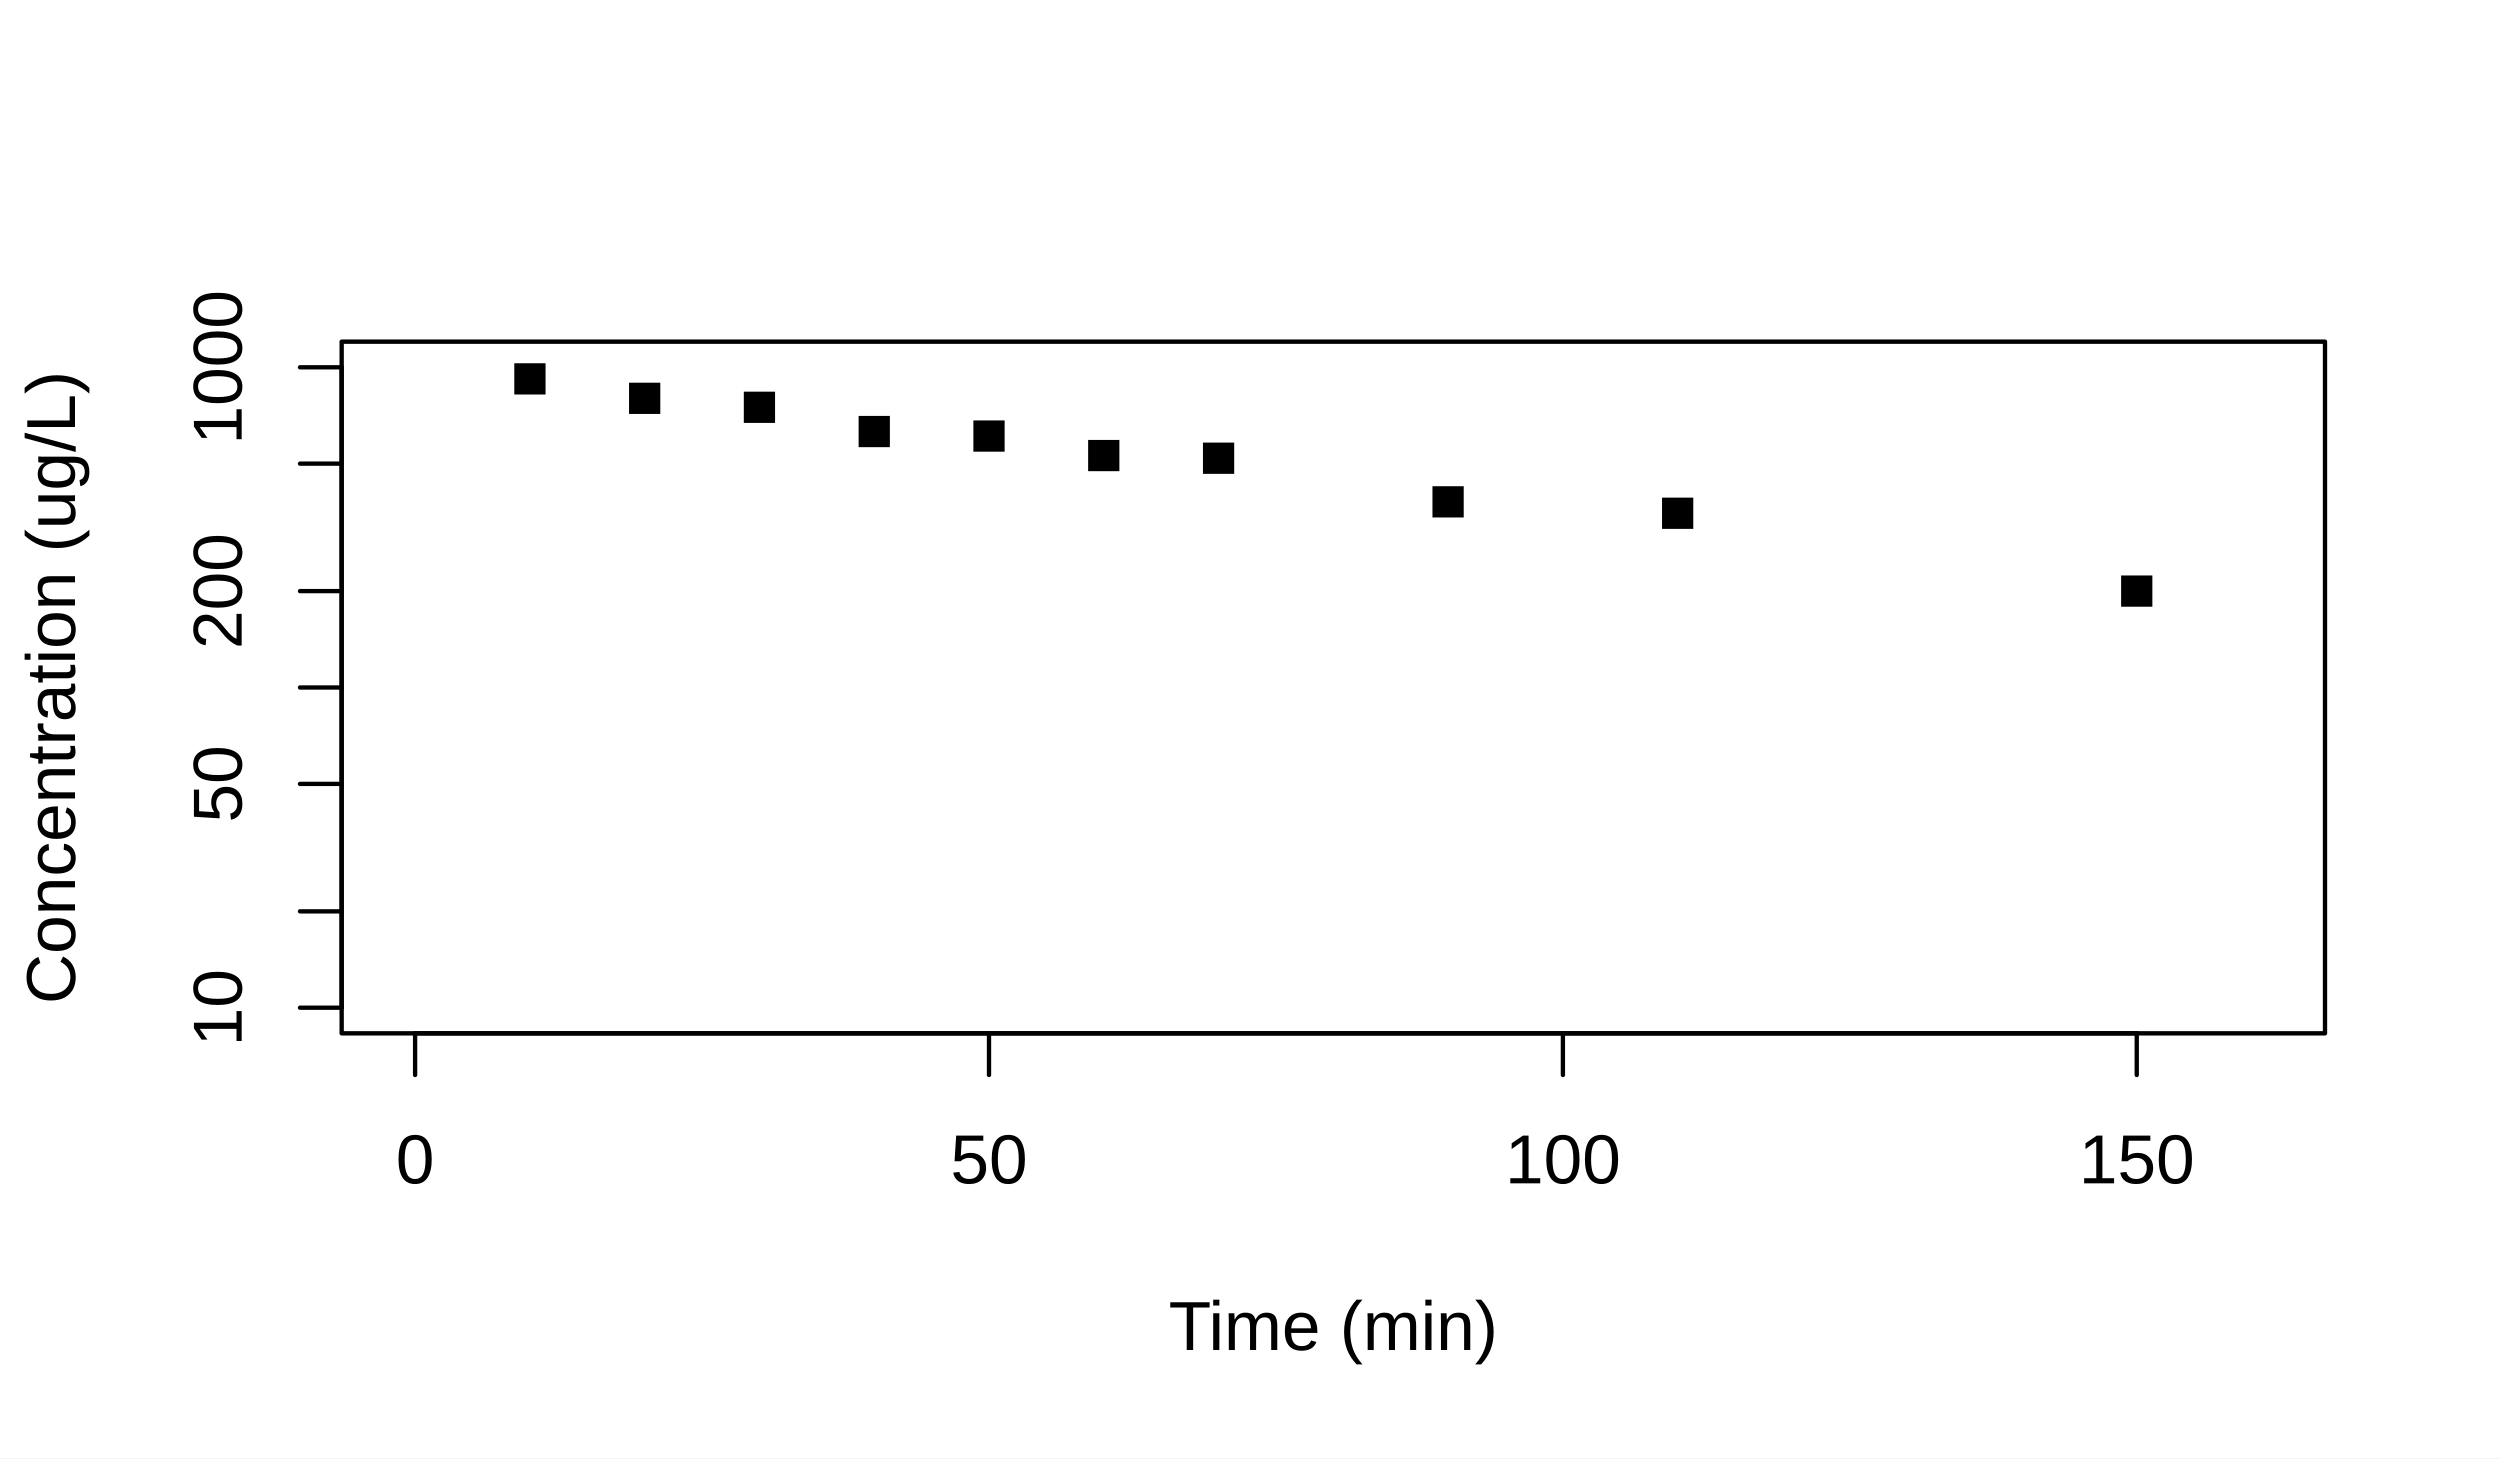
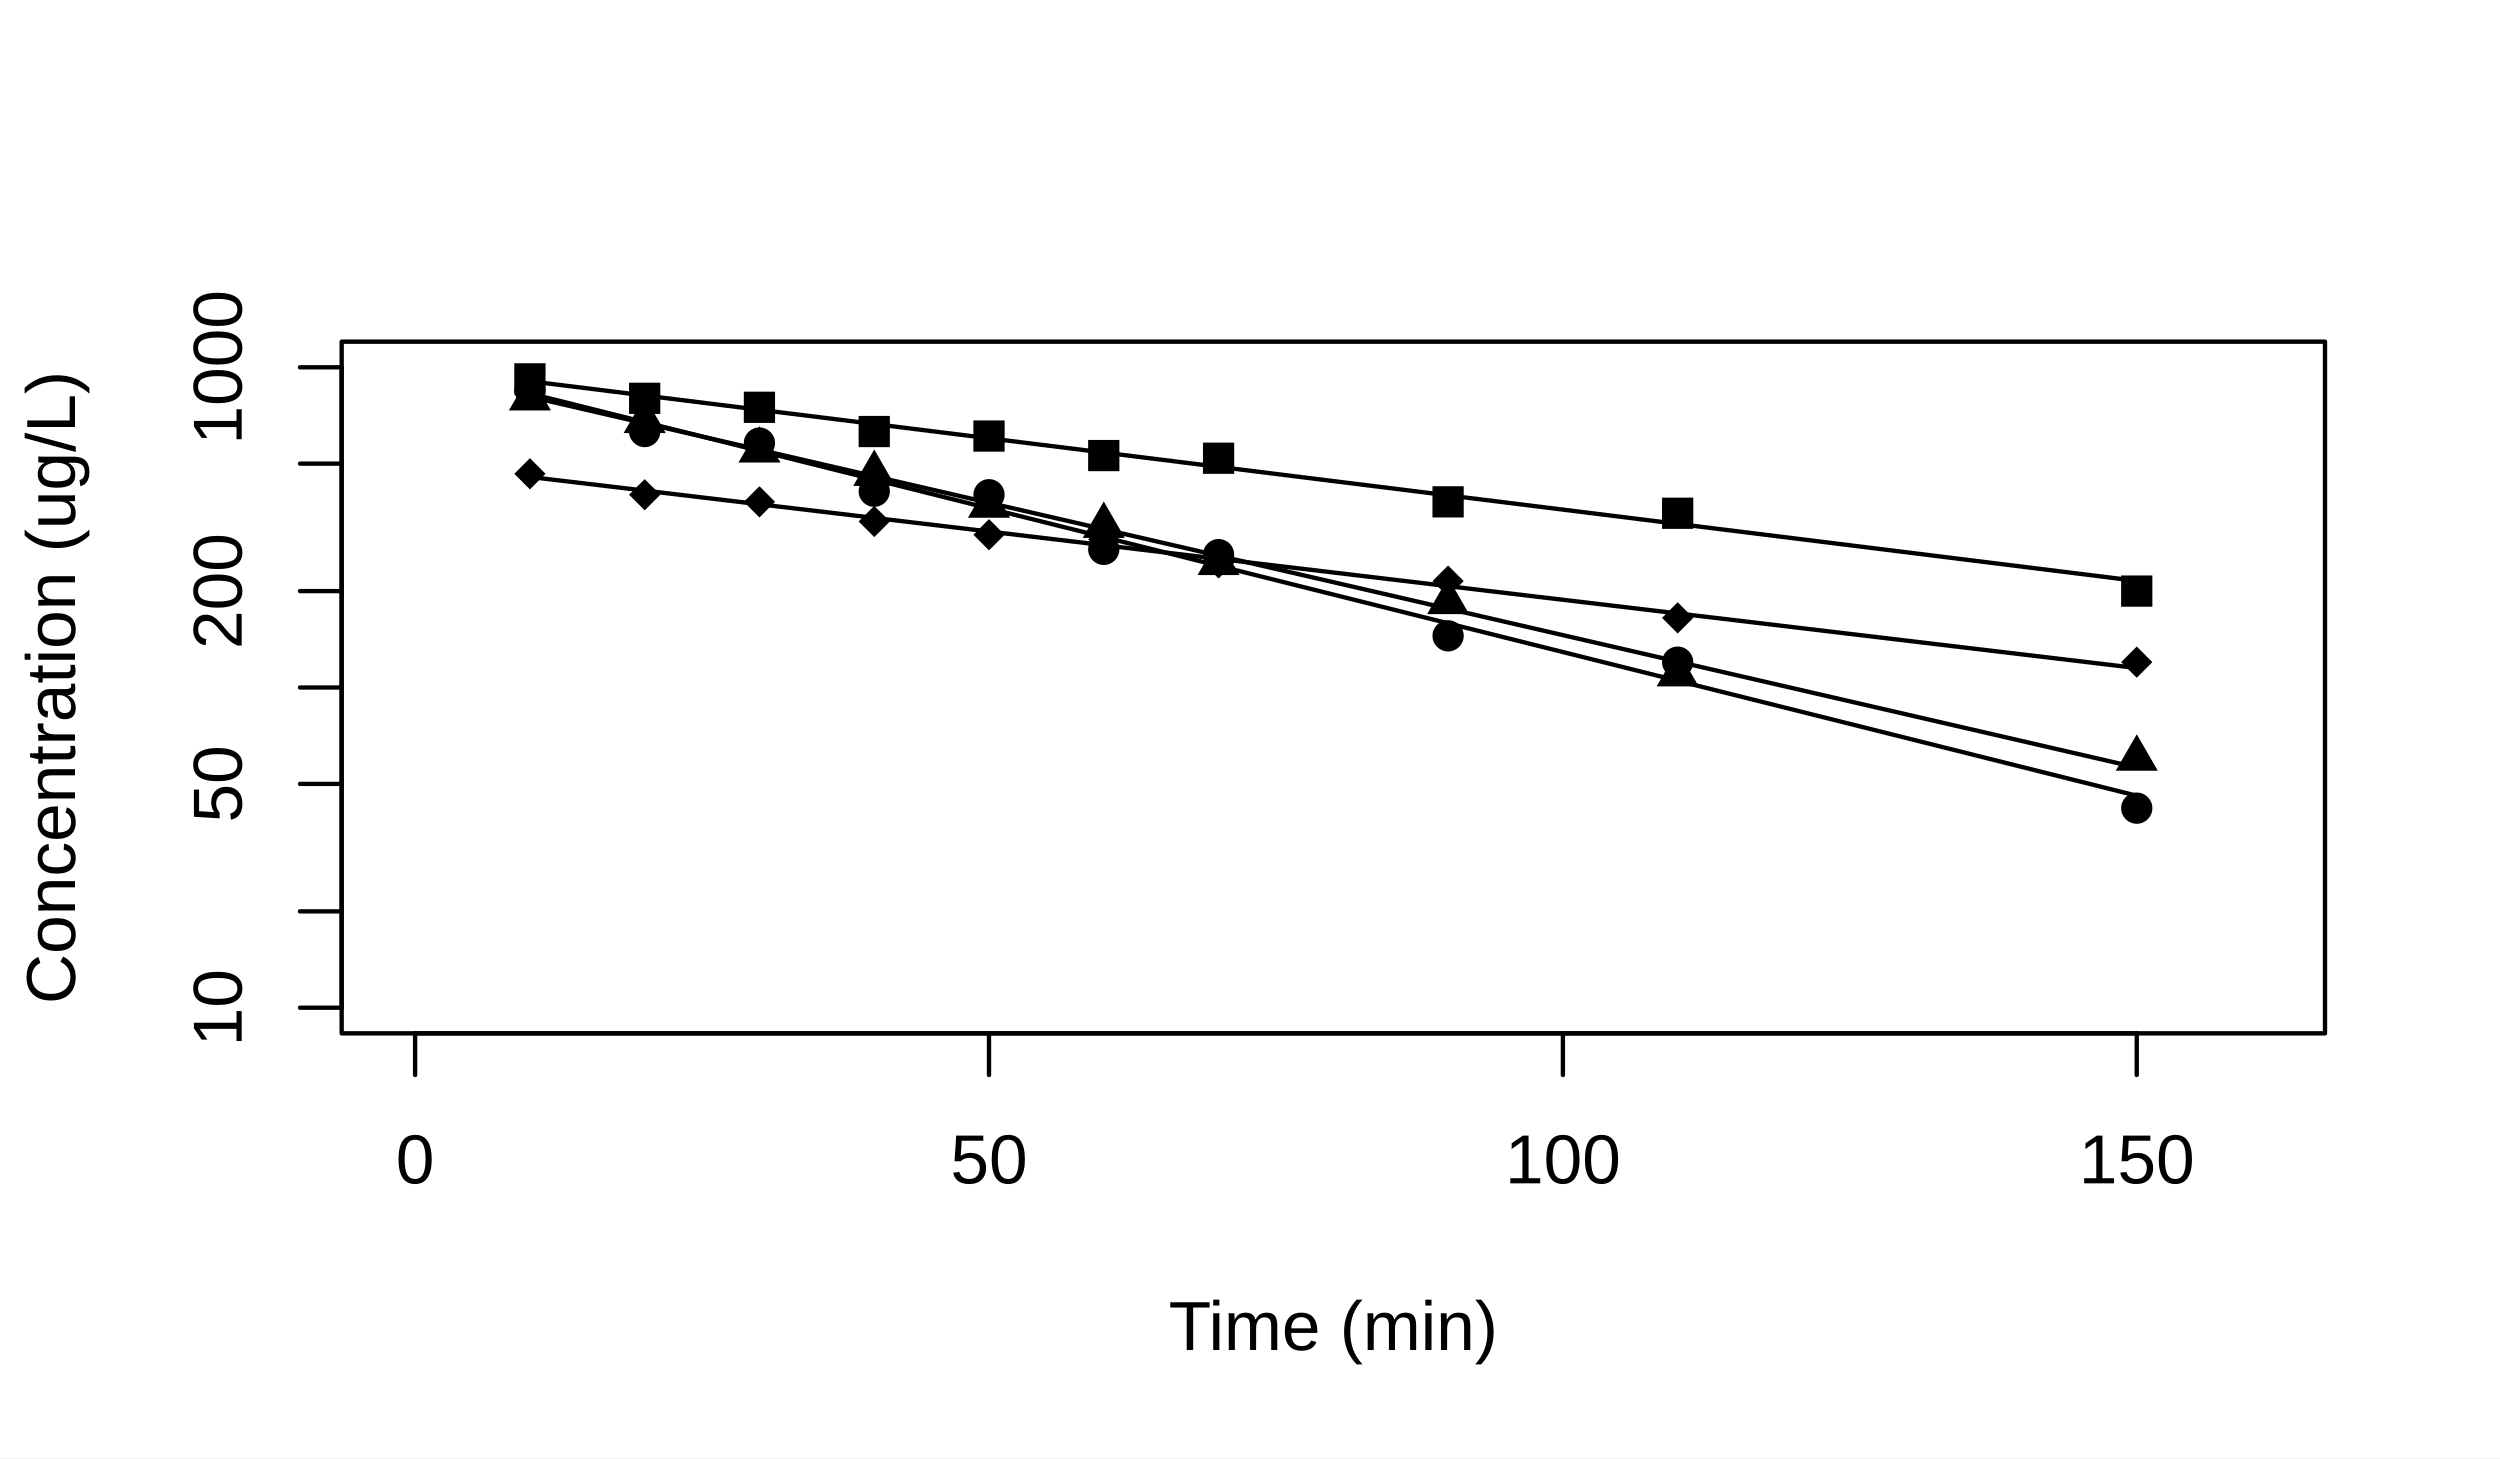
<svg xmlns="http://www.w3.org/2000/svg" class="svglite" width="432.00pt" height="252.00pt" viewBox="0 0 432.00 252.00">
  <defs>
    <style type="text/css">
    .svglite line, .svglite polyline, .svglite polygon, .svglite path, .svglite rect, .svglite circle {
      fill: none;
      stroke: #000000;
      stroke-linecap: round;
      stroke-linejoin: round;
      stroke-miterlimit: 10.00;
+     }
+     .svglite text {
+       white-space: pre;
    }
  </style>
  </defs>
  <rect width="100%" height="100%" style="stroke: none; fill: #FFFFFF;" />
  <defs>
    <clipPath id="cpMC4wMHw0MzIuMDB8MC4wMHwyNTIuMDA=">
      <rect x="0.00" y="0.00" width="432.00" height="252.00" />
    </clipPath>
  </defs>
  <g clip-path="url(#cpMC4wMHw0MzIuMDB8MC4wMHwyNTIuMDA=)">
    <line x1="71.73" y1="178.56" x2="369.23" y2="178.56" style="stroke-width: 0.75;" />
    <line x1="71.73" y1="178.56" x2="71.73" y2="185.76" style="stroke-width: 0.75;" />
    <line x1="170.90" y1="178.56" x2="170.90" y2="185.76" style="stroke-width: 0.75;" />
    <line x1="270.07" y1="178.56" x2="270.07" y2="185.76" style="stroke-width: 0.75;" />
    <line x1="369.23" y1="178.56" x2="369.23" y2="185.76" style="stroke-width: 0.75;" />
-     <text x="71.73" y="204.48" text-anchor="middle" style="font-size: 12.00px; font-family: Arial;" textLength="6.67px" lengthAdjust="spacingAndGlyphs">0</text>
-     <text x="170.90" y="204.48" text-anchor="middle" style="font-size: 12.00px; font-family: Arial;" textLength="13.35px" lengthAdjust="spacingAndGlyphs">50</text>
-     <text x="270.07" y="204.48" text-anchor="middle" style="font-size: 12.00px; font-family: Arial;" textLength="20.02px" lengthAdjust="spacingAndGlyphs">100</text>
-     <text x="369.23" y="204.48" text-anchor="middle" style="font-size: 12.00px; font-family: Arial;" textLength="20.02px" lengthAdjust="spacingAndGlyphs">150</text>
+     <text x="71.73" y="204.48" text-anchor="middle" style="font-size: 12.00px; font-family: &quot;Arial&quot;;" textLength="6.67px" lengthAdjust="spacingAndGlyphs">0</text>
+     <text x="170.90" y="204.48" text-anchor="middle" style="font-size: 12.00px; font-family: &quot;Arial&quot;;" textLength="13.35px" lengthAdjust="spacingAndGlyphs">50</text>
+     <text x="270.07" y="204.48" text-anchor="middle" style="font-size: 12.00px; font-family: &quot;Arial&quot;;" textLength="20.02px" lengthAdjust="spacingAndGlyphs">100</text>
+     <text x="369.23" y="204.48" text-anchor="middle" style="font-size: 12.00px; font-family: &quot;Arial&quot;;" textLength="20.02px" lengthAdjust="spacingAndGlyphs">150</text>
    <line x1="59.04" y1="174.13" x2="59.04" y2="63.47" style="stroke-width: 0.75;" />
    <line x1="59.04" y1="174.13" x2="51.84" y2="174.13" style="stroke-width: 0.75;" />
    <line x1="59.04" y1="157.48" x2="51.84" y2="157.48" style="stroke-width: 0.75;" />
    <line x1="59.04" y1="135.46" x2="51.84" y2="135.46" style="stroke-width: 0.75;" />
    <line x1="59.04" y1="118.80" x2="51.84" y2="118.80" style="stroke-width: 0.75;" />
    <line x1="59.04" y1="102.14" x2="51.84" y2="102.14" style="stroke-width: 0.75;" />
    <line x1="59.04" y1="80.12" x2="51.84" y2="80.12" style="stroke-width: 0.75;" />
    <line x1="59.04" y1="63.47" x2="51.84" y2="63.47" style="stroke-width: 0.75;" />
-     <text transform="translate(41.76,174.13) rotate(-90)" text-anchor="middle" style="font-size: 12.00px; font-family: Arial;" textLength="13.35px" lengthAdjust="spacingAndGlyphs">10</text>
-     <text transform="translate(41.76,135.46) rotate(-90)" text-anchor="middle" style="font-size: 12.00px; font-family: Arial;" textLength="13.35px" lengthAdjust="spacingAndGlyphs">50</text>
-     <text transform="translate(41.76,102.14) rotate(-90)" text-anchor="middle" style="font-size: 12.00px; font-family: Arial;" textLength="20.02px" lengthAdjust="spacingAndGlyphs">200</text>
-     <text transform="translate(41.76,63.47) rotate(-90)" text-anchor="middle" style="font-size: 12.00px; font-family: Arial;" textLength="26.70px" lengthAdjust="spacingAndGlyphs">1000</text>
-     <polygon points="59.04,178.56 401.76,178.56 401.76,59.04 59.04,59.04 " style="stroke-width: 0.75; fill: none;" />
-     <text x="230.40" y="233.28" text-anchor="middle" style="font-size: 12.00px; font-family: Arial;" textLength="57.32px" lengthAdjust="spacingAndGlyphs">Time (min)</text>
-     <text transform="translate(12.96,118.80) rotate(-90)" text-anchor="middle" style="font-size: 12.00px; font-family: Arial;" textLength="109.40px" lengthAdjust="spacingAndGlyphs">Concentration (ug/L)</text>
+     <text transform="translate(41.76,174.13) rotate(-90)" text-anchor="middle" style="font-size: 12.00px; font-family: &quot;Arial&quot;;" textLength="13.35px" lengthAdjust="spacingAndGlyphs">10</text>
+     <text transform="translate(41.76,135.46) rotate(-90)" text-anchor="middle" style="font-size: 12.00px; font-family: &quot;Arial&quot;;" textLength="13.35px" lengthAdjust="spacingAndGlyphs">50</text>
+     <text transform="translate(41.76,102.14) rotate(-90)" text-anchor="middle" style="font-size: 12.00px; font-family: &quot;Arial&quot;;" textLength="20.02px" lengthAdjust="spacingAndGlyphs">200</text>
+     <text transform="translate(41.76,63.47) rotate(-90)" text-anchor="middle" style="font-size: 12.00px; font-family: &quot;Arial&quot;;" textLength="26.70px" lengthAdjust="spacingAndGlyphs">1000</text>
+     <polygon points="59.04,178.56 401.76,178.56 401.76,59.04 59.04,59.04 " style="stroke-width: 0.75;" />
+     <text x="230.40" y="233.28" text-anchor="middle" style="font-size: 12.00px; font-family: &quot;Arial&quot;;" textLength="57.32px" lengthAdjust="spacingAndGlyphs">Time (min)</text>
+     <text transform="translate(12.96,118.80) rotate(-90)" text-anchor="middle" style="font-size: 12.00px; font-family: &quot;Arial&quot;;" textLength="109.40px" lengthAdjust="spacingAndGlyphs">Concentration (ug/L)</text>
  </g>
  <defs>
    <clipPath id="cpNTkuMDR8NDAxLjc2fDU5LjA0fDE3OC41Ng==">
      <rect x="59.04" y="59.04" width="342.72" height="119.52" />
    </clipPath>
  </defs>
  <g clip-path="url(#cpNTkuMDR8NDAxLjc2fDU5LjA0fDE3OC41Ng==)">
    <polygon points="88.87,68.17 94.27,68.17 94.27,62.77 88.87,62.77 " style="stroke-width: 0.75; stroke: none; fill: #000000;" />
    <polygon points="108.70,71.53 114.10,71.53 114.10,66.13 108.70,66.13 " style="stroke-width: 0.75; stroke: none; fill: #000000;" />
    <polygon points="128.53,73.08 133.93,73.08 133.93,67.68 128.53,67.68 " style="stroke-width: 0.75; stroke: none; fill: #000000;" />
    <polygon points="148.37,77.27 153.77,77.27 153.77,71.87 148.37,71.87 " style="stroke-width: 0.75; stroke: none; fill: #000000;" />
    <polygon points="168.20,78.05 173.60,78.05 173.60,72.65 168.20,72.65 " style="stroke-width: 0.75; stroke: none; fill: #000000;" />
    <polygon points="188.03,81.42 193.43,81.42 193.43,76.02 188.03,76.02 " style="stroke-width: 0.75; stroke: none; fill: #000000;" />
    <polygon points="207.87,81.88 213.27,81.88 213.27,76.48 207.87,76.48 " style="stroke-width: 0.75; stroke: none; fill: #000000;" />
    <polygon points="247.53,89.42 252.93,89.42 252.93,84.02 247.53,84.02 " style="stroke-width: 0.75; stroke: none; fill: #000000;" />
    <polygon points="287.20,91.39 292.60,91.39 292.60,85.99 287.20,85.99 " style="stroke-width: 0.75; stroke: none; fill: #000000;" />
    <polygon points="366.53,104.84 371.93,104.84 371.93,99.44 366.53,99.44 " style="stroke-width: 0.75; stroke: none; fill: #000000;" />
+     <polyline points="91.57,65.88 111.40,68.34 131.23,70.81 151.07,73.27 170.90,75.74 190.73,78.20 210.57,80.67 250.23,85.60 289.90,90.53 369.23,100.38 " style="stroke-width: 0.75;" />
+     <circle cx="91.57" cy="67.37" r="2.70" style="stroke-width: 0.75; stroke: none; fill: #000000;" />
+     <circle cx="111.40" cy="74.57" r="2.70" style="stroke-width: 0.75; stroke: none; fill: #000000;" />
+     <circle cx="131.23" cy="76.56" r="2.70" style="stroke-width: 0.75; stroke: none; fill: #000000;" />
+     <circle cx="151.07" cy="84.89" r="2.70" style="stroke-width: 0.75; stroke: none; fill: #000000;" />
+     <circle cx="170.90" cy="85.49" r="2.70" style="stroke-width: 0.75; stroke: none; fill: #000000;" />
+     <circle cx="190.73" cy="94.93" r="2.70" style="stroke-width: 0.75; stroke: none; fill: #000000;" />
+     <circle cx="210.57" cy="95.84" r="2.70" style="stroke-width: 0.75; stroke: none; fill: #000000;" />
+     <circle cx="250.23" cy="109.87" r="2.70" style="stroke-width: 0.75; stroke: none; fill: #000000;" />
+     <circle cx="289.90" cy="114.42" r="2.70" style="stroke-width: 0.75; stroke: none; fill: #000000;" />
+     <circle cx="369.23" cy="139.65" r="2.70" style="stroke-width: 0.75; stroke: none; fill: #000000;" />
+     <polyline points="91.57,67.99 111.40,72.95 131.23,77.92 151.07,82.88 170.90,87.85 190.73,92.81 210.57,97.78 250.23,107.71 289.90,117.64 369.23,137.50 " style="stroke-width: 0.75;" />
+     <polygon points="91.57,64.63 95.20,70.93 87.93,70.93 " style="stroke-width: 0.75; stroke: none; fill: #000000;" />
+     <polygon points="111.40,68.54 115.04,74.83 107.76,74.83 " style="stroke-width: 0.75; stroke: none; fill: #000000;" />
+     <polygon points="131.23,73.63 134.87,79.93 127.60,79.93 " style="stroke-width: 0.75; stroke: none; fill: #000000;" />
+     <polygon points="151.07,77.67 154.70,83.97 147.43,83.97 " style="stroke-width: 0.75; stroke: none; fill: #000000;" />
+     <polygon points="170.90,83.16 174.54,89.46 167.26,89.46 " style="stroke-width: 0.75; stroke: none; fill: #000000;" />
+     <polygon points="190.73,86.65 194.37,92.95 187.10,92.95 " style="stroke-width: 0.75; stroke: none; fill: #000000;" />
+     <polygon points="210.57,93.07 214.20,99.37 206.93,99.37 " style="stroke-width: 0.75; stroke: none; fill: #000000;" />
+     <polygon points="250.23,99.82 253.87,106.12 246.60,106.12 " style="stroke-width: 0.75; stroke: none; fill: #000000;" />
+     <polygon points="289.90,112.31 293.54,118.61 286.26,118.61 " style="stroke-width: 0.75; stroke: none; fill: #000000;" />
+     <polygon points="369.23,126.88 372.87,133.18 365.60,133.18 " style="stroke-width: 0.75; stroke: none; fill: #000000;" />
+     <polyline points="91.57,68.57 111.40,73.15 131.23,77.72 151.07,82.30 170.90,86.88 190.73,91.45 210.57,96.03 250.23,105.18 289.90,114.33 369.23,132.63 " style="stroke-width: 0.75;" />
+     <polygon points="88.87,81.87 91.57,79.17 94.27,81.87 91.57,84.57 " style="stroke-width: 0.75; stroke: none; fill: #000000;" />
+     <polygon points="108.70,85.49 111.40,82.79 114.10,85.49 111.40,88.19 " style="stroke-width: 0.75; stroke: none; fill: #000000;" />
+     <polygon points="128.53,86.72 131.23,84.02 133.93,86.72 131.23,89.42 " style="stroke-width: 0.75; stroke: none; fill: #000000;" />
+     <polygon points="148.37,90.11 151.07,87.41 153.77,90.11 151.07,92.81 " style="stroke-width: 0.75; stroke: none; fill: #000000;" />
+     <polygon points="168.20,92.40 170.90,89.70 173.60,92.40 170.90,95.10 " style="stroke-width: 0.75; stroke: none; fill: #000000;" />
+     <polygon points="188.03,93.21 190.73,90.51 193.43,93.21 190.73,95.91 " style="stroke-width: 0.75; stroke: none; fill: #000000;" />
+     <polygon points="207.87,97.27 210.57,94.57 213.27,97.27 210.57,99.97 " style="stroke-width: 0.75; stroke: none; fill: #000000;" />
+     <polygon points="247.53,100.41 250.23,97.71 252.93,100.41 250.23,103.11 " style="stroke-width: 0.75; stroke: none; fill: #000000;" />
+     <polygon points="287.20,106.77 289.90,104.07 292.60,106.77 289.90,109.47 " style="stroke-width: 0.75; stroke: none; fill: #000000;" />
+     <polygon points="366.53,114.42 369.23,111.72 371.93,114.42 369.23,117.12 " style="stroke-width: 0.75; stroke: none; fill: #000000;" />
+     <polyline points="91.57,82.42 111.40,84.78 131.23,87.14 151.07,89.49 170.90,91.85 190.73,94.21 210.57,96.57 250.23,101.29 289.90,106.00 369.23,115.44 " style="stroke-width: 0.75;" />
  </g>
</svg>
